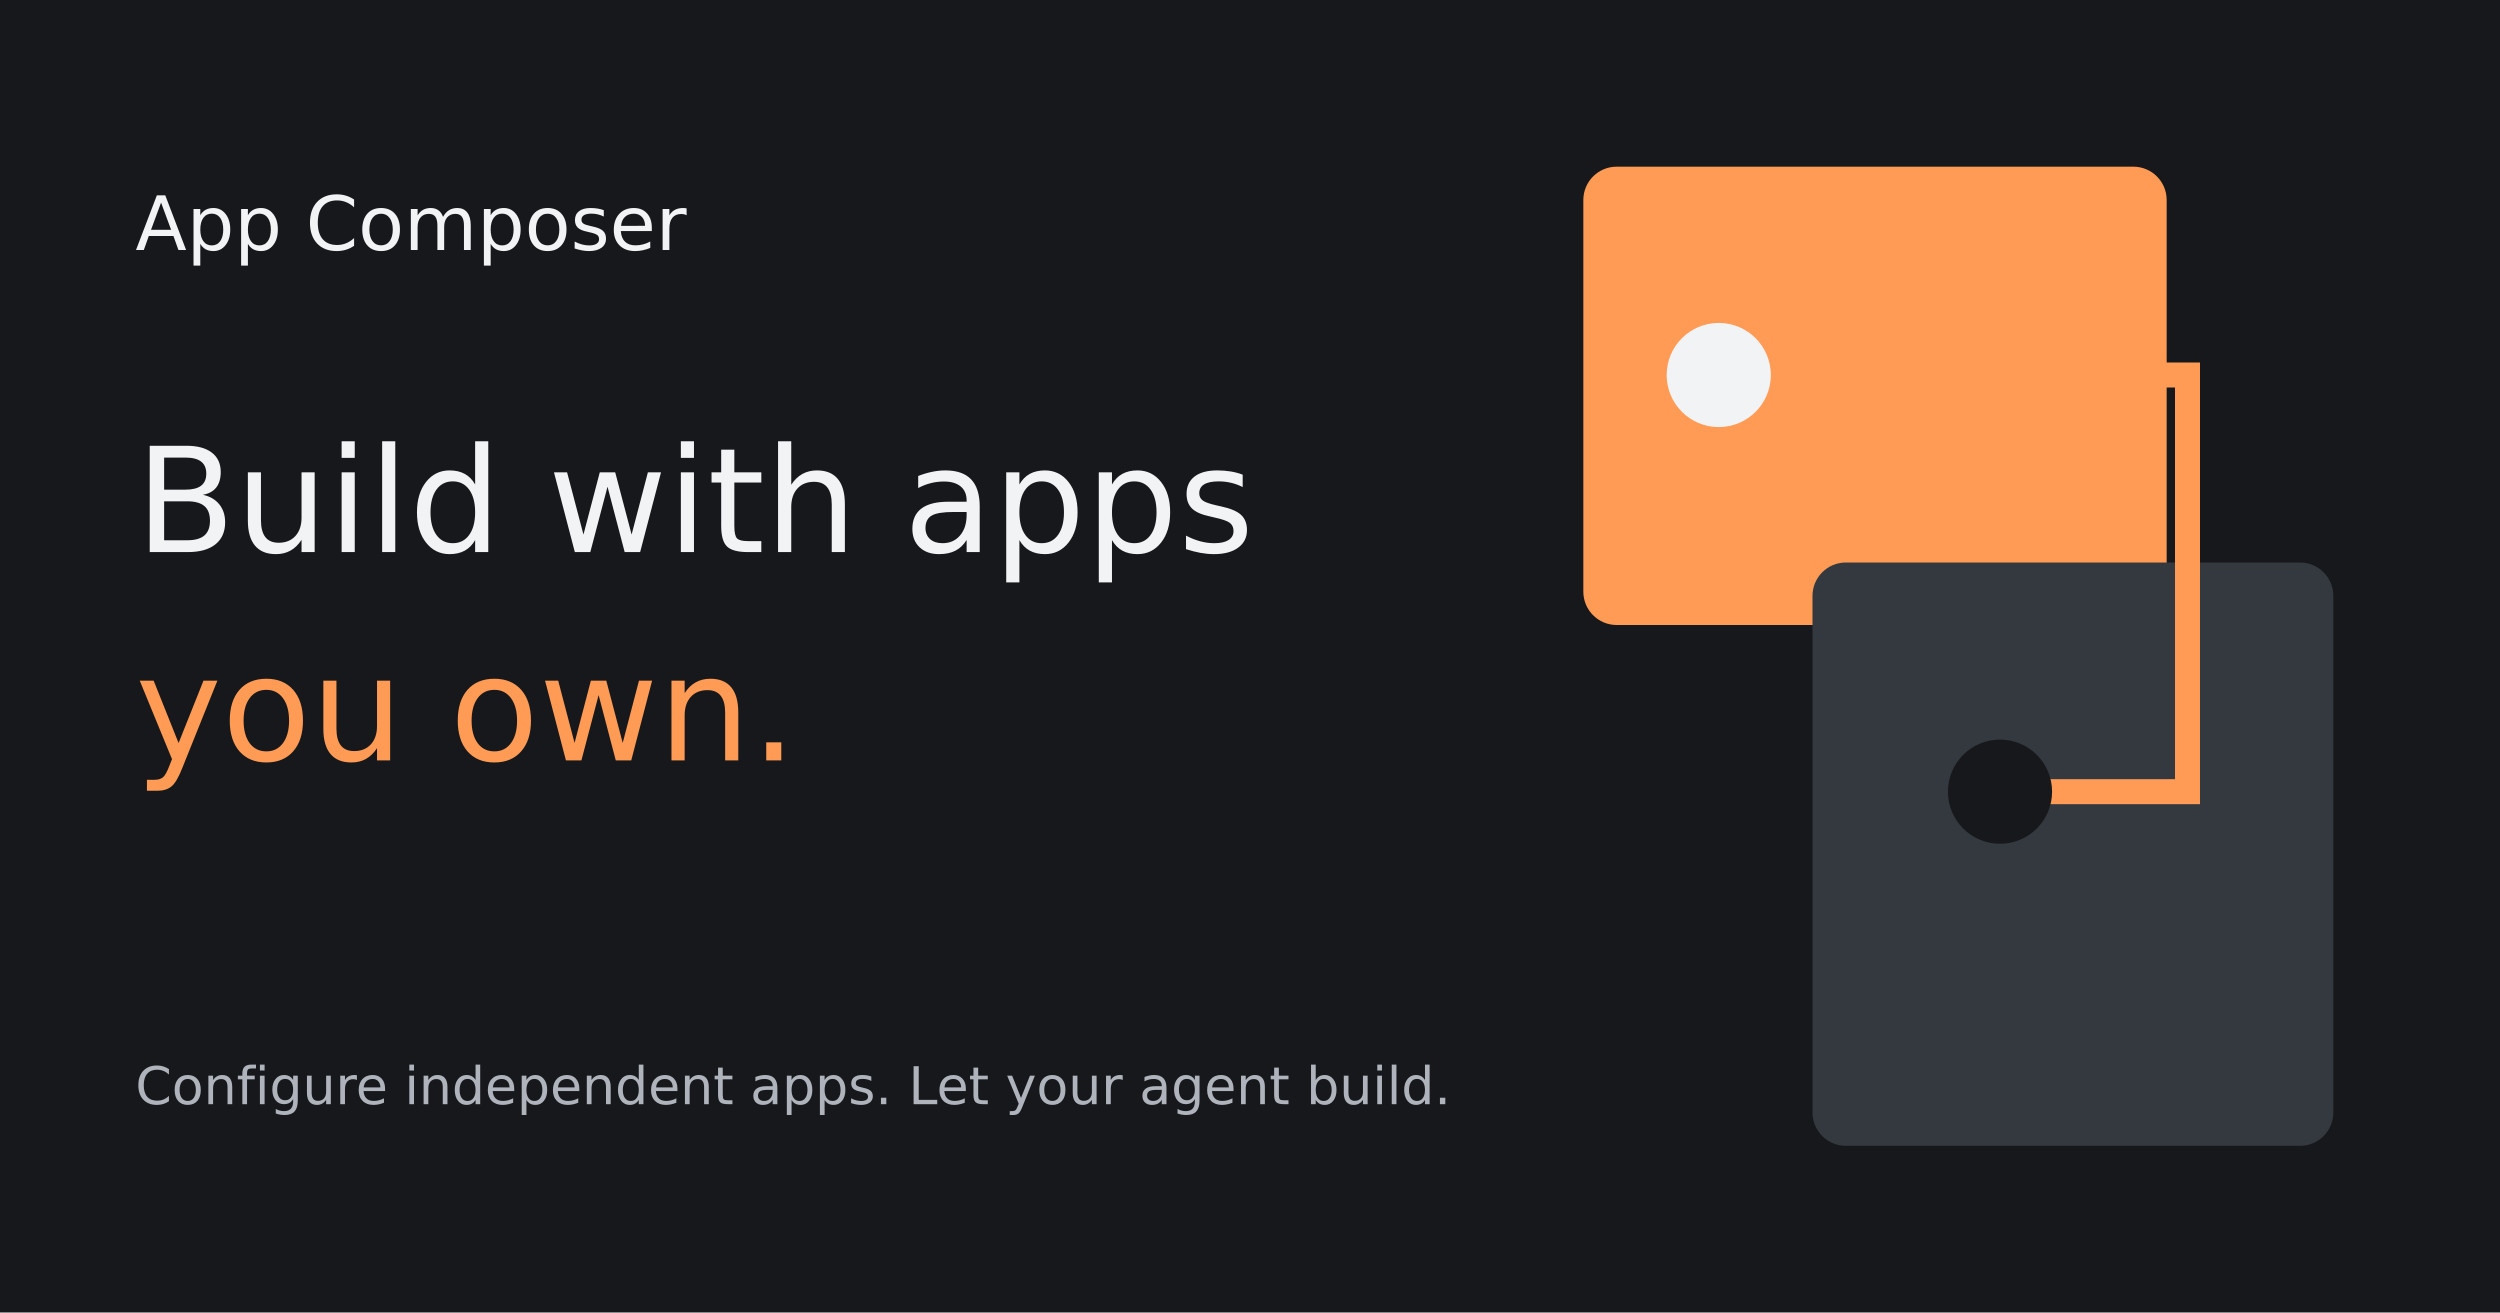
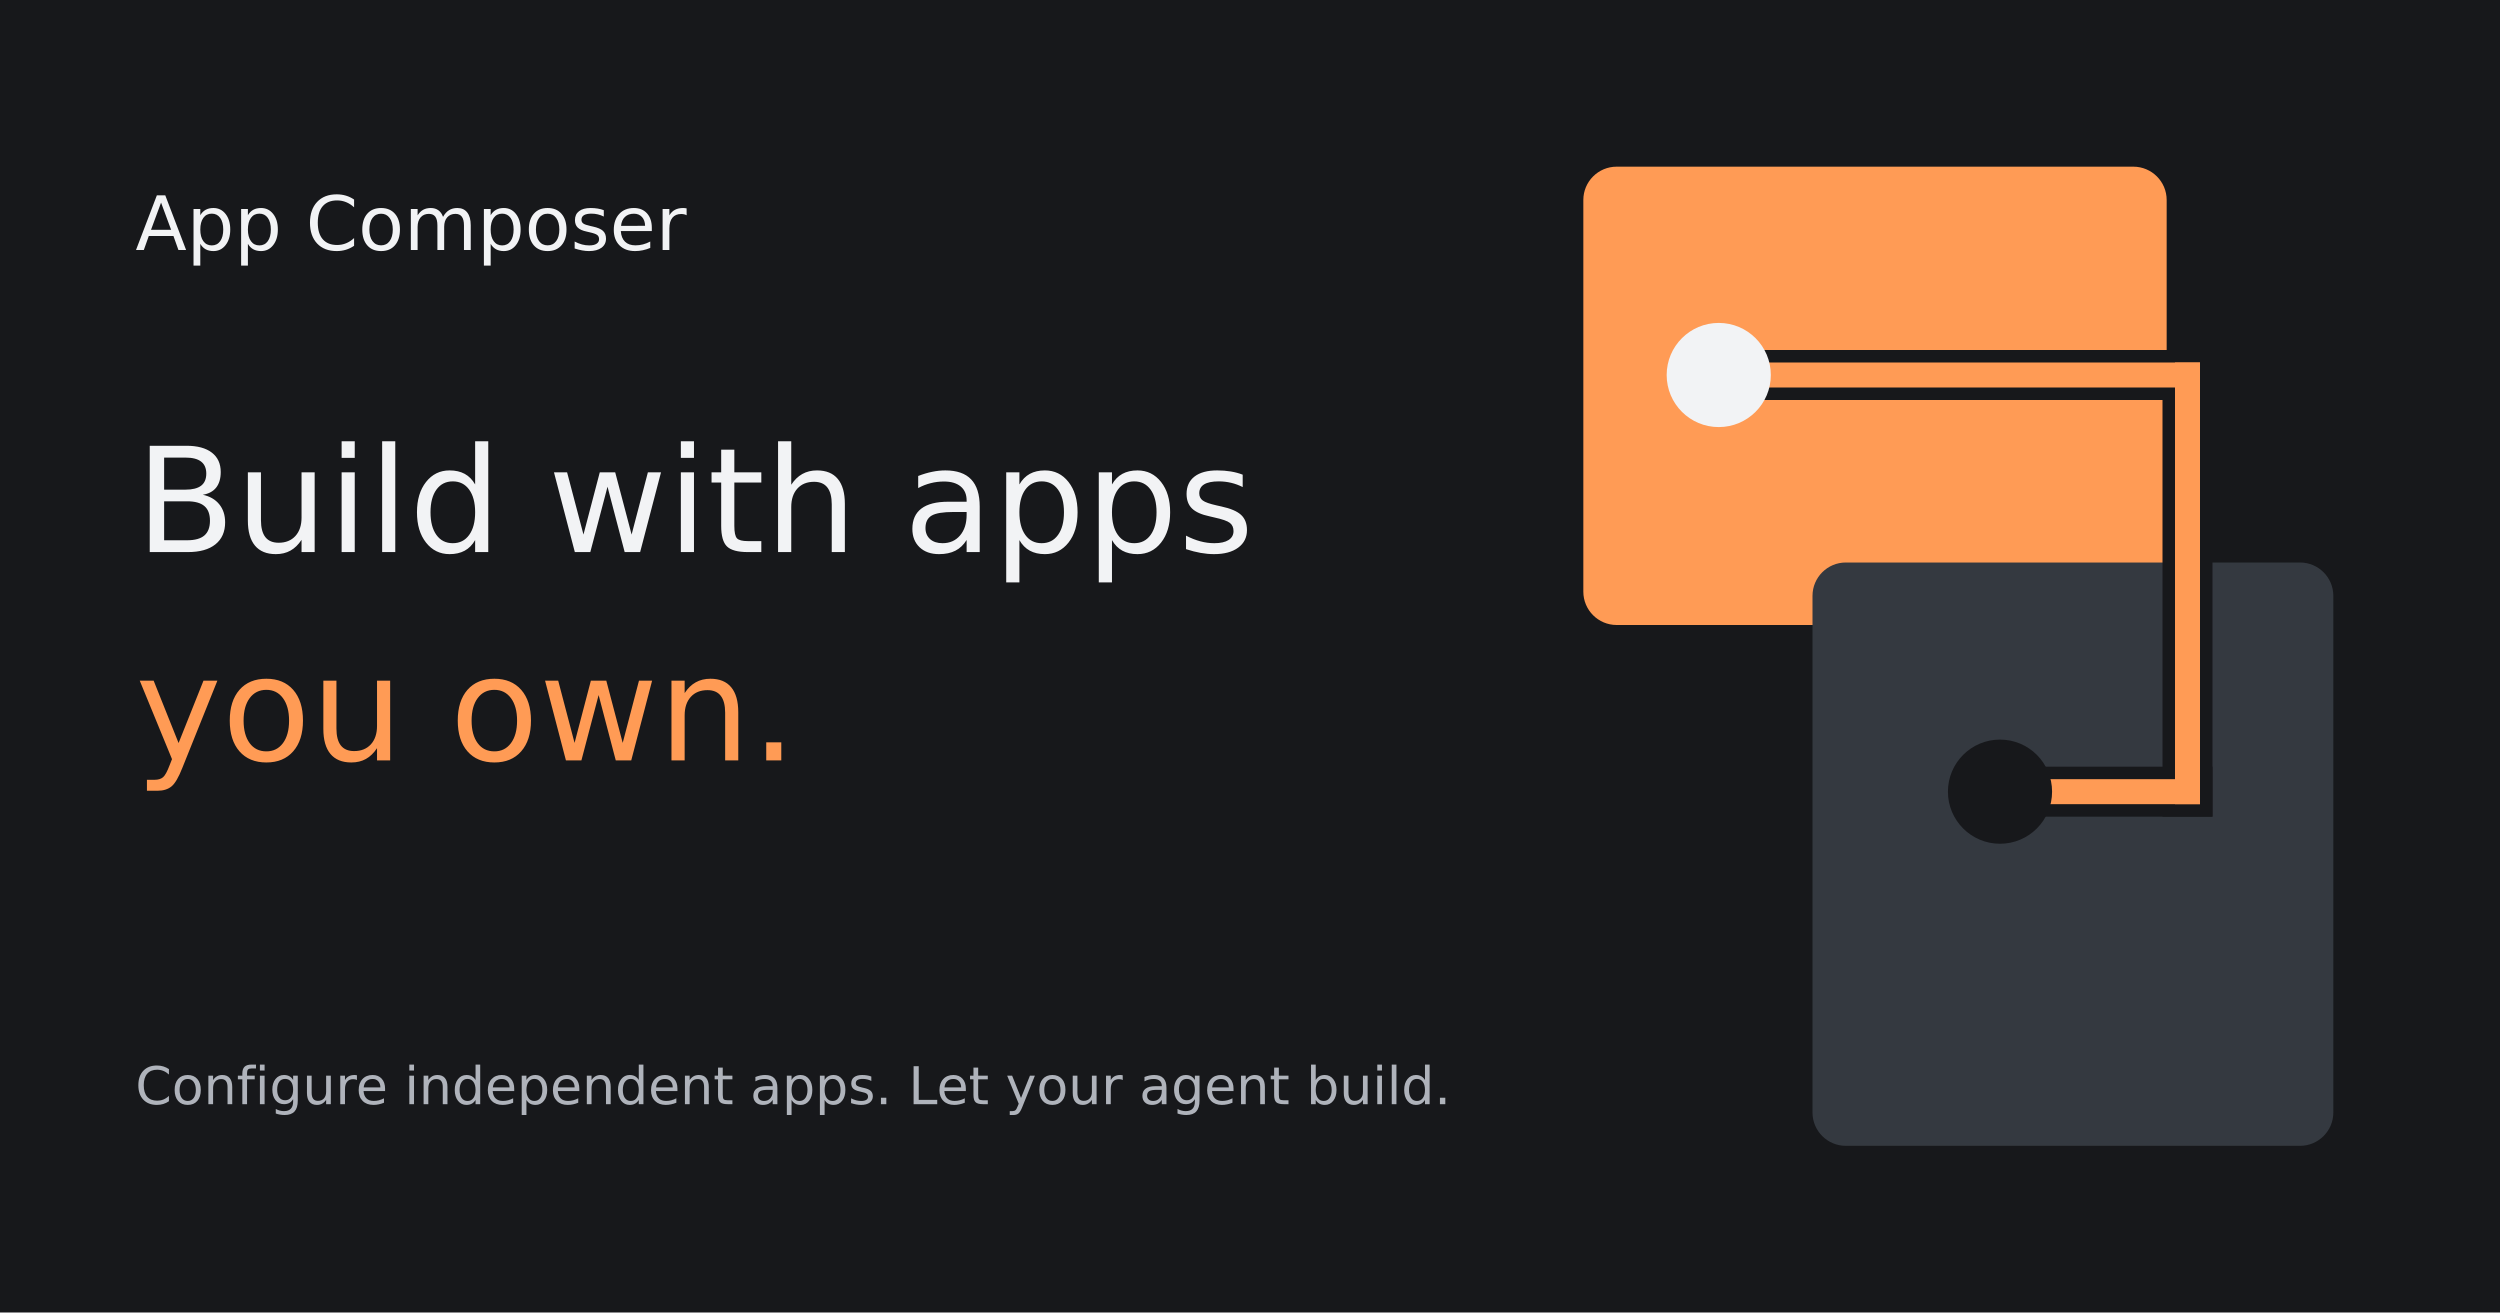
<svg xmlns="http://www.w3.org/2000/svg" width="1200" height="630">
  <rect width="1200" height="630" fill="#17181b" />
  <rect x="760" y="80" width="280" height="220" rx="16" fill="#ff9b55" />
  <rect x="870" y="270" width="250" height="280" rx="16" fill="#343940" />
-   <path d="M825 180H1050V380H960" stroke="#ff9b55" stroke-width="12" fill="none" />
+   <g aria-hidden="true">
+     <rect x="813" y="168" width="249" height="24" fill="#17181b" />
+     <rect x="1038" y="168" width="24" height="224" fill="#17181b" />
+     <rect x="948" y="368" width="114" height="24" fill="#17181b" />
+     <rect x="825" y="174" width="231" height="12" fill="#ff9b55" />
+     <rect x="1044" y="174" width="12" height="212" fill="#ff9b55" />
+     <rect x="960" y="374" width="96" height="12" fill="#ff9b55" />
+   </g>
  <circle cx="825" cy="180" r="25" fill="#f2f3f5" />
  <circle cx="960" cy="380" r="25" fill="#17181b" />
  <text x="65" y="120" font-family="DejaVu Sans" font-size="36" fill="#f2f3f5">App Composer</text>
  <text x="65" y="265" font-family="DejaVu Sans" font-size="70" fill="#f2f3f5">Build with apps</text>
  <text x="65" y="365" font-family="DejaVu Sans" font-size="70" fill="#ff9b55">you own.</text>
  <text x="65" y="530" font-family="DejaVu Sans" font-size="25" fill="#afb3bb">Configure independent apps. Let your agent build.</text>
</svg>
